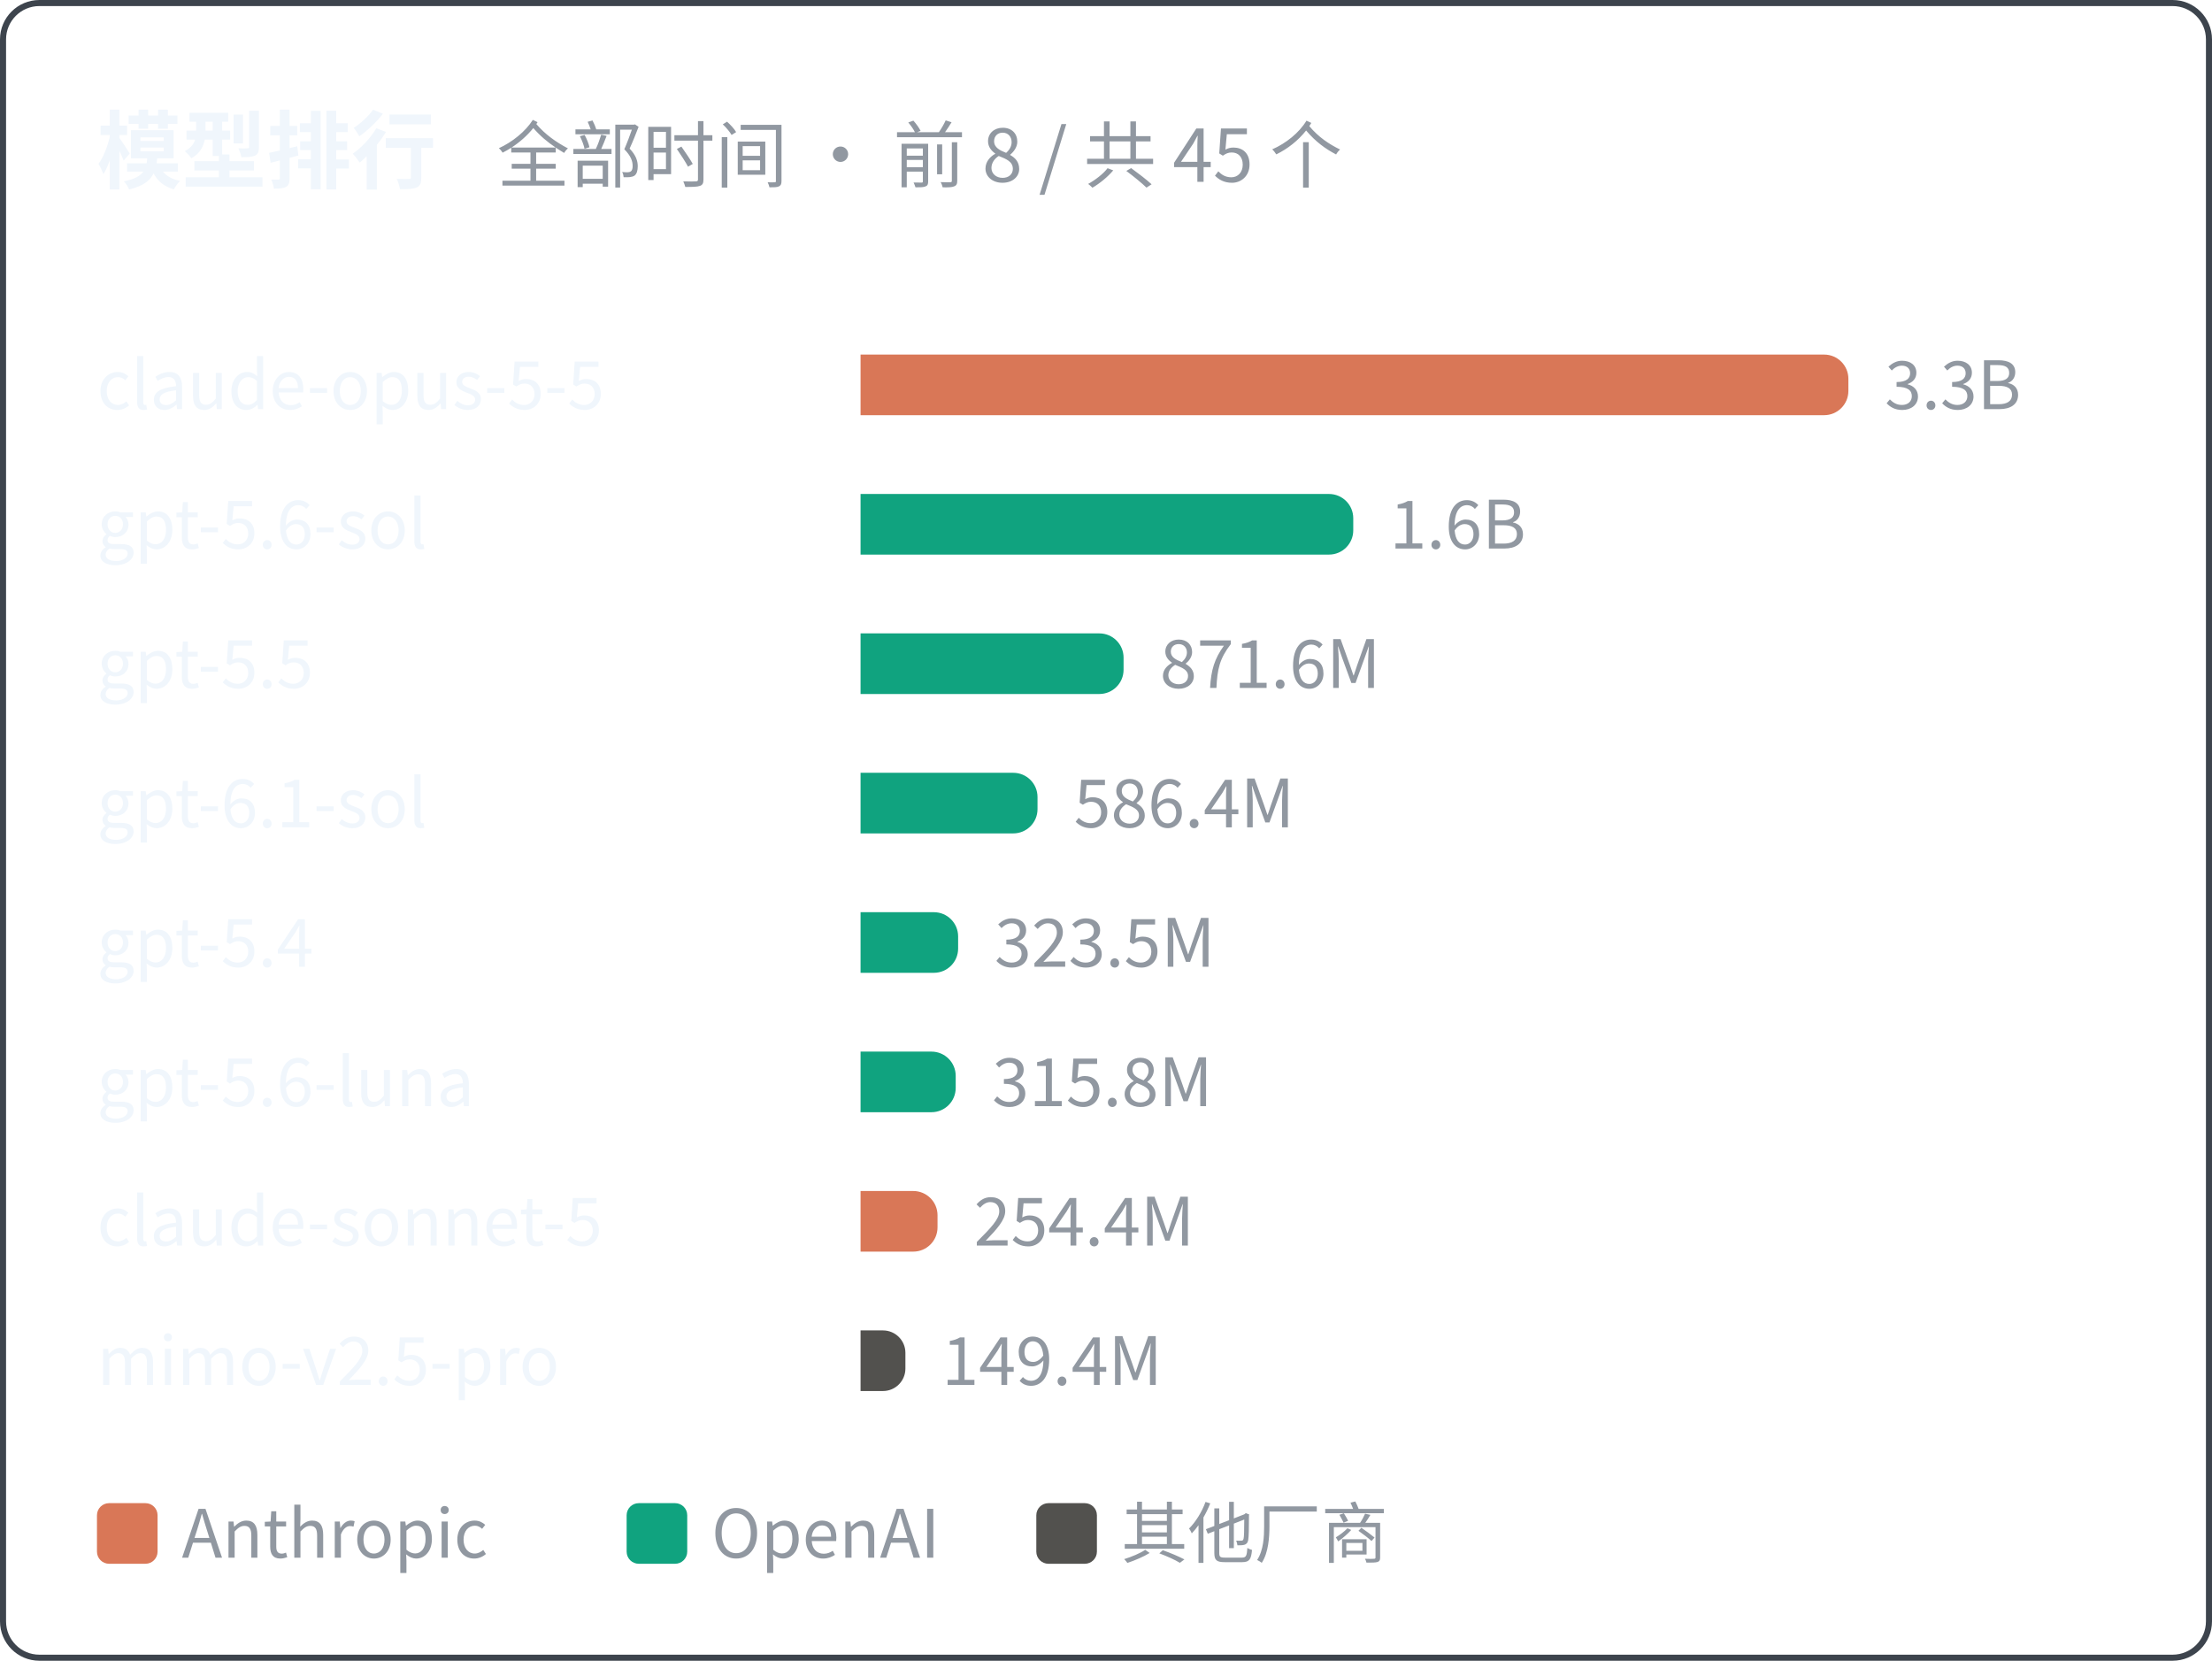
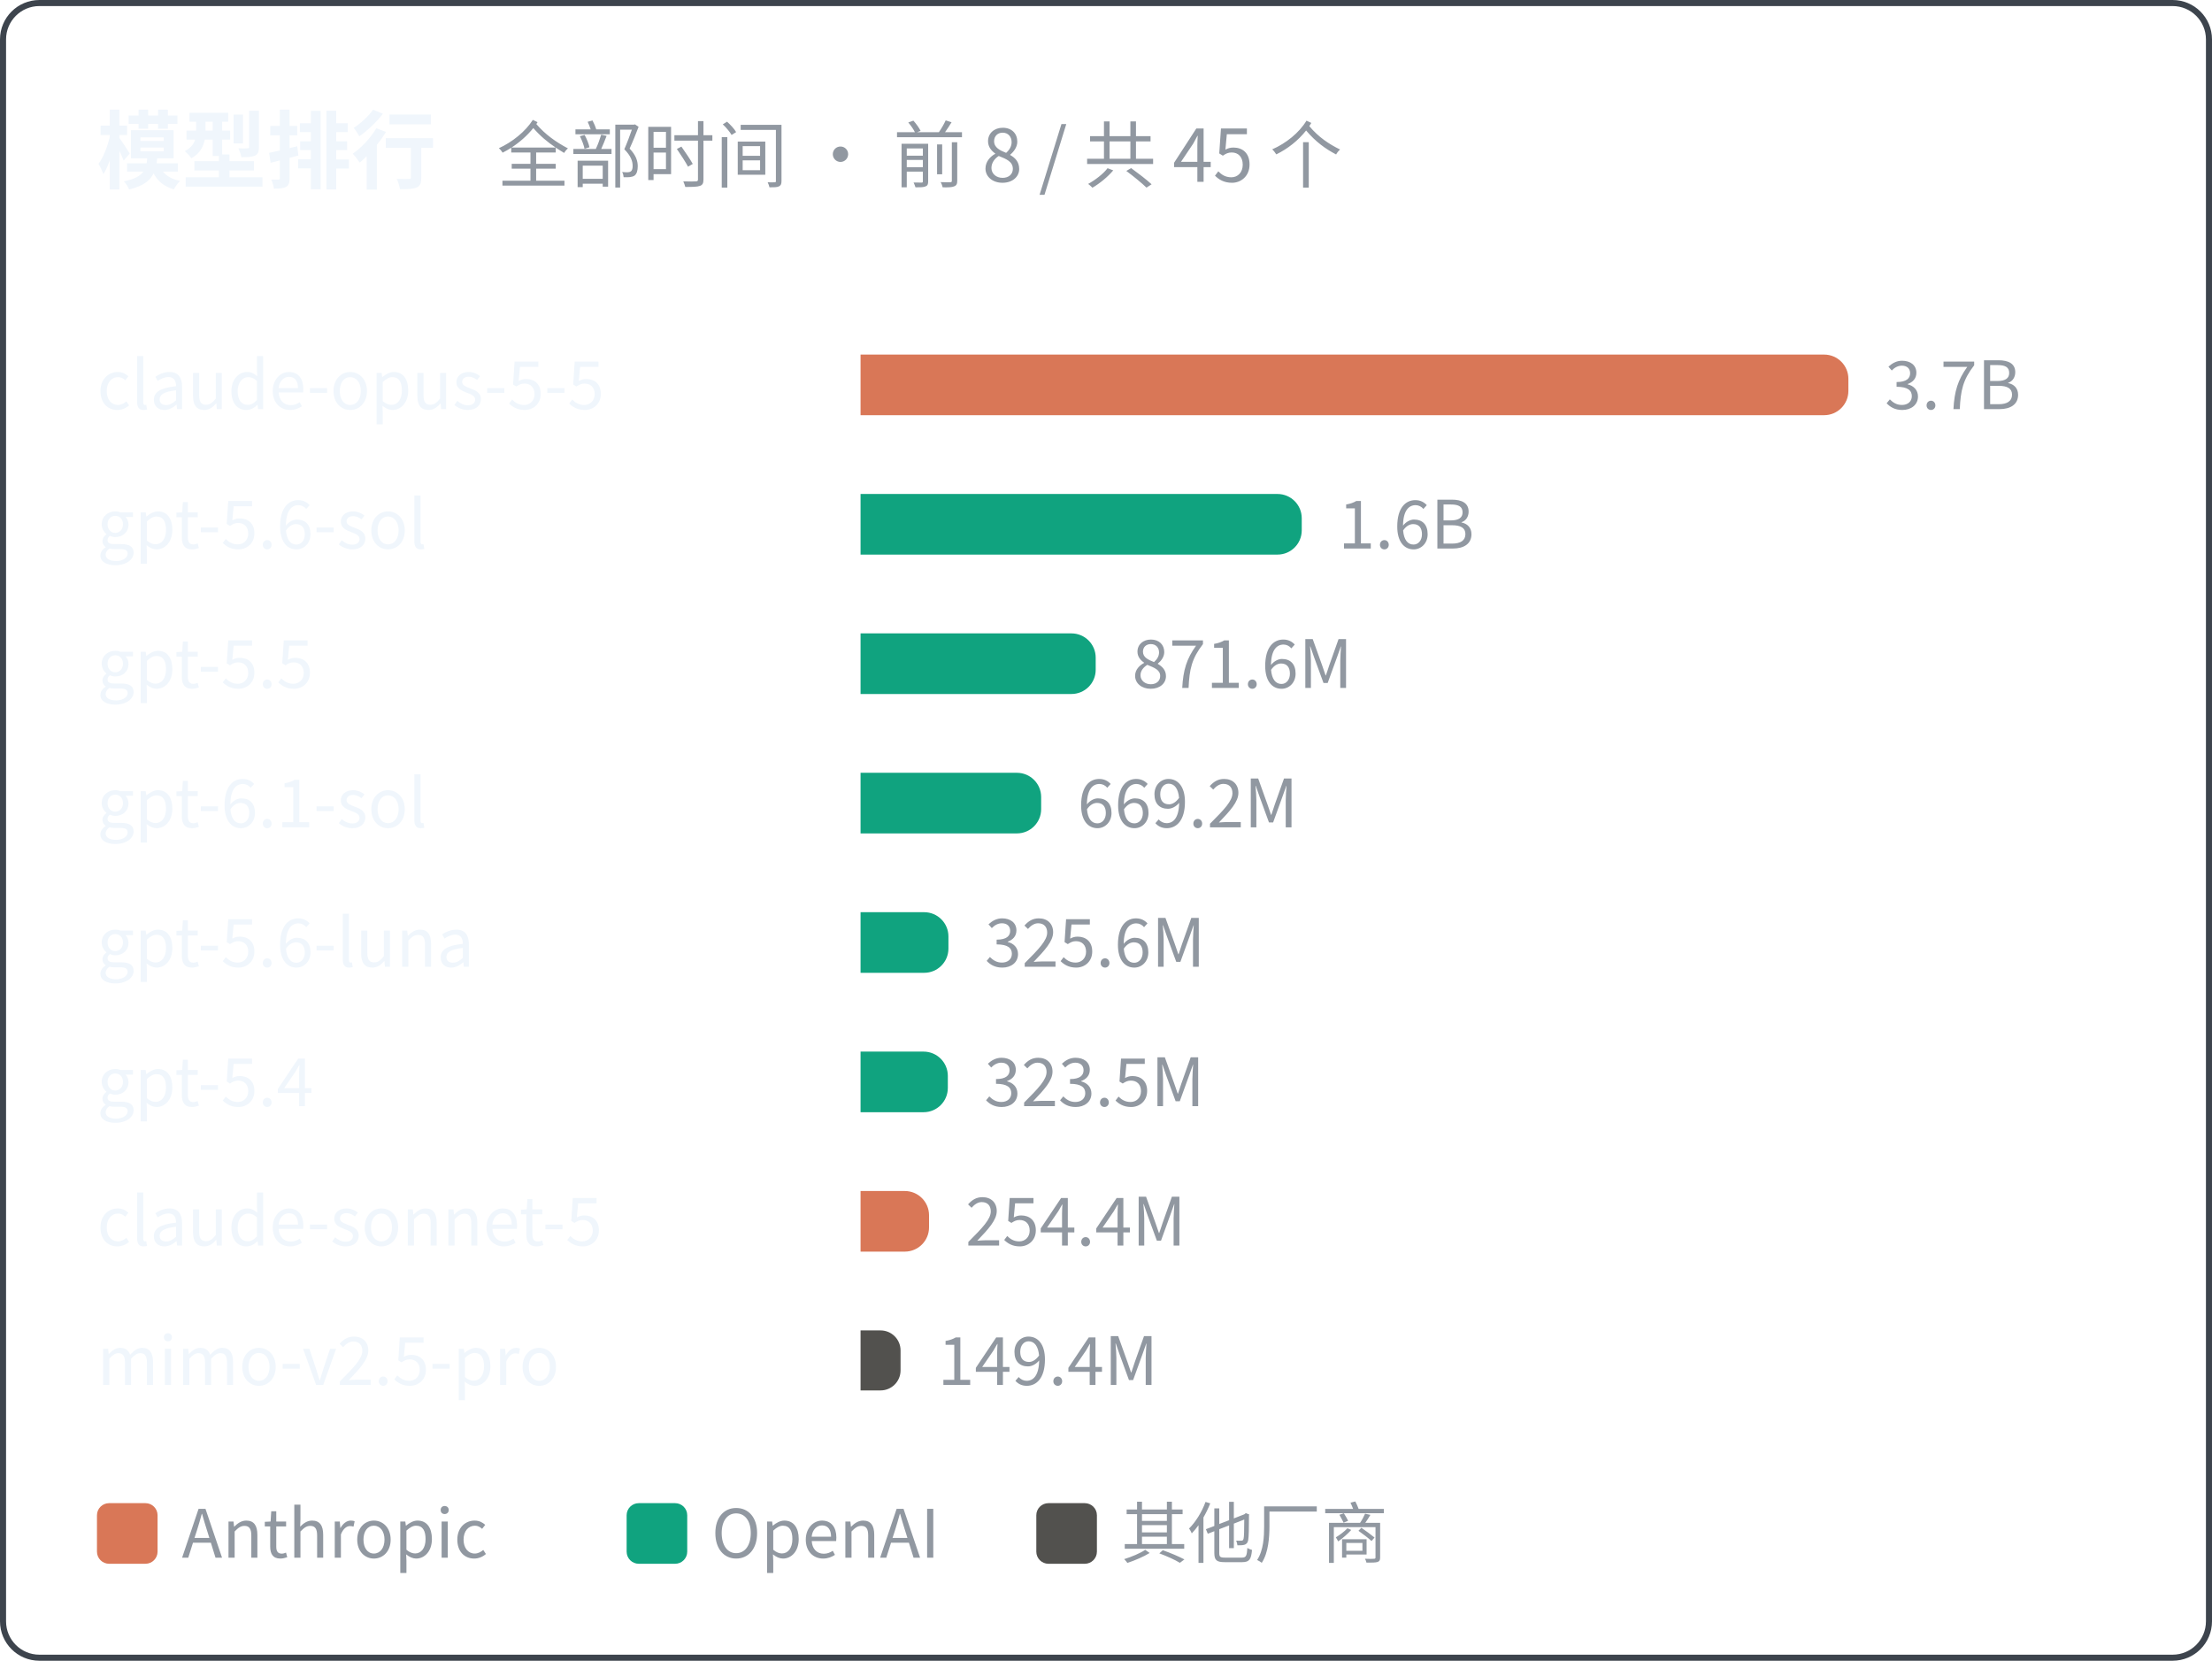
<svg xmlns="http://www.w3.org/2000/svg" width="365" height="274" viewBox="0 0 365 274" font-family="system-ui, -apple-system, 'Segoe UI', 'PingFang SC', 'Microsoft YaHei', 'Noto Sans CJK SC', sans-serif">
  <rect x="0.5" y="0.5" width="364" height="273" rx="6" fill="none" stroke="#3d444d" />
  <text x="16" y="30" font-size="14" font-weight="600" fill="#f0f6fc">模型排行<tspan dx="10" font-size="12" font-weight="400" fill="#9198a1">全部时间 · 前 8 / 共 45 个</tspan>
  </text>
  <path d="M142 58.5 h159.0 a4.0 4.0 0 0 1 4.0 4.0 v2.0 a4.0 4.0 0 0 1 -4.0 4.0 h-159.0 z" fill="#d97757" />
  <text x="16" y="67.5" font-size="11" fill="#f0f6fc">claude-opus-5-5</text>
-   <text x="311.0" y="67.5" font-size="11" fill="#9198a1">3.3B</text>
-   <path d="M142 81.5 h77.3 a4.0 4.0 0 0 1 4.0 4.0 v2.0 a4.0 4.0 0 0 1 -4.0 4.0 h-77.3 z" fill="#10a37f" />
+   <text x="311.0" y="67.5" font-size="11" fill="#9198a1">3.7B</text>
+   <path d="M142 81.5 h68.8 a4.0 4.0 0 0 1 4.0 4.0 v2.0 a4.0 4.0 0 0 1 -4.0 4.0 h-68.8 z" fill="#10a37f" />
  <text x="16" y="90.5" font-size="11" fill="#f0f6fc">gpt-5.6-sol</text>
-   <text x="229.3" y="90.5" font-size="11" fill="#9198a1">1.6B</text>
-   <path d="M142 104.5 h39.4 a4.0 4.0 0 0 1 4.0 4.0 v2.0 a4.0 4.0 0 0 1 -4.0 4.0 h-39.4 z" fill="#10a37f" />
+   <text x="220.8" y="90.5" font-size="11" fill="#9198a1">1.6B</text>
+   <path d="M142 104.5 h34.8 a4.0 4.0 0 0 1 4.0 4.0 v2.0 a4.0 4.0 0 0 1 -4.0 4.0 h-34.8 z" fill="#10a37f" />
  <text x="16" y="113.5" font-size="11" fill="#f0f6fc">gpt-5.5</text>
-   <text x="191.4" y="113.5" font-size="11" fill="#9198a1">871.6M</text>
-   <path d="M142 127.5 h25.2 a4.0 4.0 0 0 1 4.0 4.0 v2.0 a4.0 4.0 0 0 1 -4.0 4.0 h-25.2 z" fill="#10a37f" />
+   <text x="186.8" y="113.5" font-size="11" fill="#9198a1">871.6M</text>
+   <path d="M142 127.5 h25.8 a4.0 4.0 0 0 1 4.0 4.0 v2.0 a4.0 4.0 0 0 1 -4.0 4.0 h-25.8 z" fill="#10a37f" />
  <text x="16" y="136.5" font-size="11" fill="#f0f6fc">gpt-6.1-sol</text>
-   <text x="177.2" y="136.5" font-size="11" fill="#9198a1">586.4M</text>
-   <path d="M142 150.5 h12.1 a4.0 4.0 0 0 1 4.0 4.0 v2.0 a4.0 4.0 0 0 1 -4.0 4.0 h-12.1 z" fill="#10a37f" />
-   <text x="16" y="159.5" font-size="11" fill="#f0f6fc">gpt-5.4</text>
-   <text x="164.1" y="159.5" font-size="11" fill="#9198a1">323.5M</text>
-   <path d="M142 173.5 h11.7 a4.0 4.0 0 0 1 4.0 4.0 v2.0 a4.0 4.0 0 0 1 -4.0 4.0 h-11.7 z" fill="#10a37f" />
-   <text x="16" y="182.5" font-size="11" fill="#f0f6fc">gpt-5.6-luna</text>
-   <text x="163.7" y="182.5" font-size="11" fill="#9198a1">315.8M</text>
-   <path d="M142 196.5 h8.7 a4.0 4.0 0 0 1 4.0 4.0 v2.0 a4.0 4.0 0 0 1 -4.0 4.0 h-8.7 z" fill="#d97757" />
+   <text x="177.8" y="136.5" font-size="11" fill="#9198a1">669.2M</text>
+   <path d="M142 150.5 h10.5 a4.0 4.0 0 0 1 4.0 4.0 v2.0 a4.0 4.0 0 0 1 -4.0 4.0 h-10.5 z" fill="#10a37f" />
+   <text x="16" y="159.5" font-size="11" fill="#f0f6fc">gpt-5.6-luna</text>
+   <text x="162.5" y="159.5" font-size="11" fill="#9198a1">325.6M</text>
+   <path d="M142 173.5 h10.4 a4.0 4.0 0 0 1 4.0 4.0 v2.0 a4.0 4.0 0 0 1 -4.0 4.0 h-10.4 z" fill="#10a37f" />
+   <text x="16" y="182.5" font-size="11" fill="#f0f6fc">gpt-5.4</text>
+   <text x="162.4" y="182.5" font-size="11" fill="#9198a1">323.5M</text>
+   <path d="M142 196.5 h7.3 a4.0 4.0 0 0 1 4.0 4.0 v2.0 a4.0 4.0 0 0 1 -4.0 4.0 h-7.3 z" fill="#d97757" />
  <text x="16" y="205.5" font-size="11" fill="#f0f6fc">claude-sonnet-5</text>
-   <text x="160.7" y="205.5" font-size="11" fill="#9198a1">254.4M</text>
-   <path d="M142 219.5 h3.7 a3.7 3.7 0 0 1 3.7 3.7 v2.6 a3.7 3.7 0 0 1 -3.7 3.7 h-3.7 z" fill="#52514e" />
+   <text x="159.3" y="205.5" font-size="11" fill="#9198a1">254.4M</text>
+   <path d="M142 219.5 h3.3 a3.3 3.3 0 0 1 3.3 3.3 v3.3 a3.3 3.3 0 0 1 -3.3 3.3 h-3.3 z" fill="#52514e" />
  <text x="16" y="228.5" font-size="11" fill="#f0f6fc">mimo-v2.5-pro</text>
-   <text x="155.4" y="228.5" font-size="11" fill="#9198a1">149.4M</text>
+   <text x="154.7" y="228.5" font-size="11" fill="#9198a1">149.4M</text>
  <rect x="16.0" y="248" width="10" height="10" rx="2" fill="#d97757" />
  <text x="30.0" y="257" font-size="11" fill="#9198a1">Anthropic</text>
  <rect x="103.4" y="248" width="10" height="10" rx="2" fill="#10a37f" />
  <text x="117.4" y="257" font-size="11" fill="#9198a1">OpenAI</text>
  <rect x="171.0" y="248" width="10" height="10" rx="2" fill="#52514e" />
  <text x="185.0" y="257" font-size="11" fill="#9198a1">其他厂商</text>
</svg>
